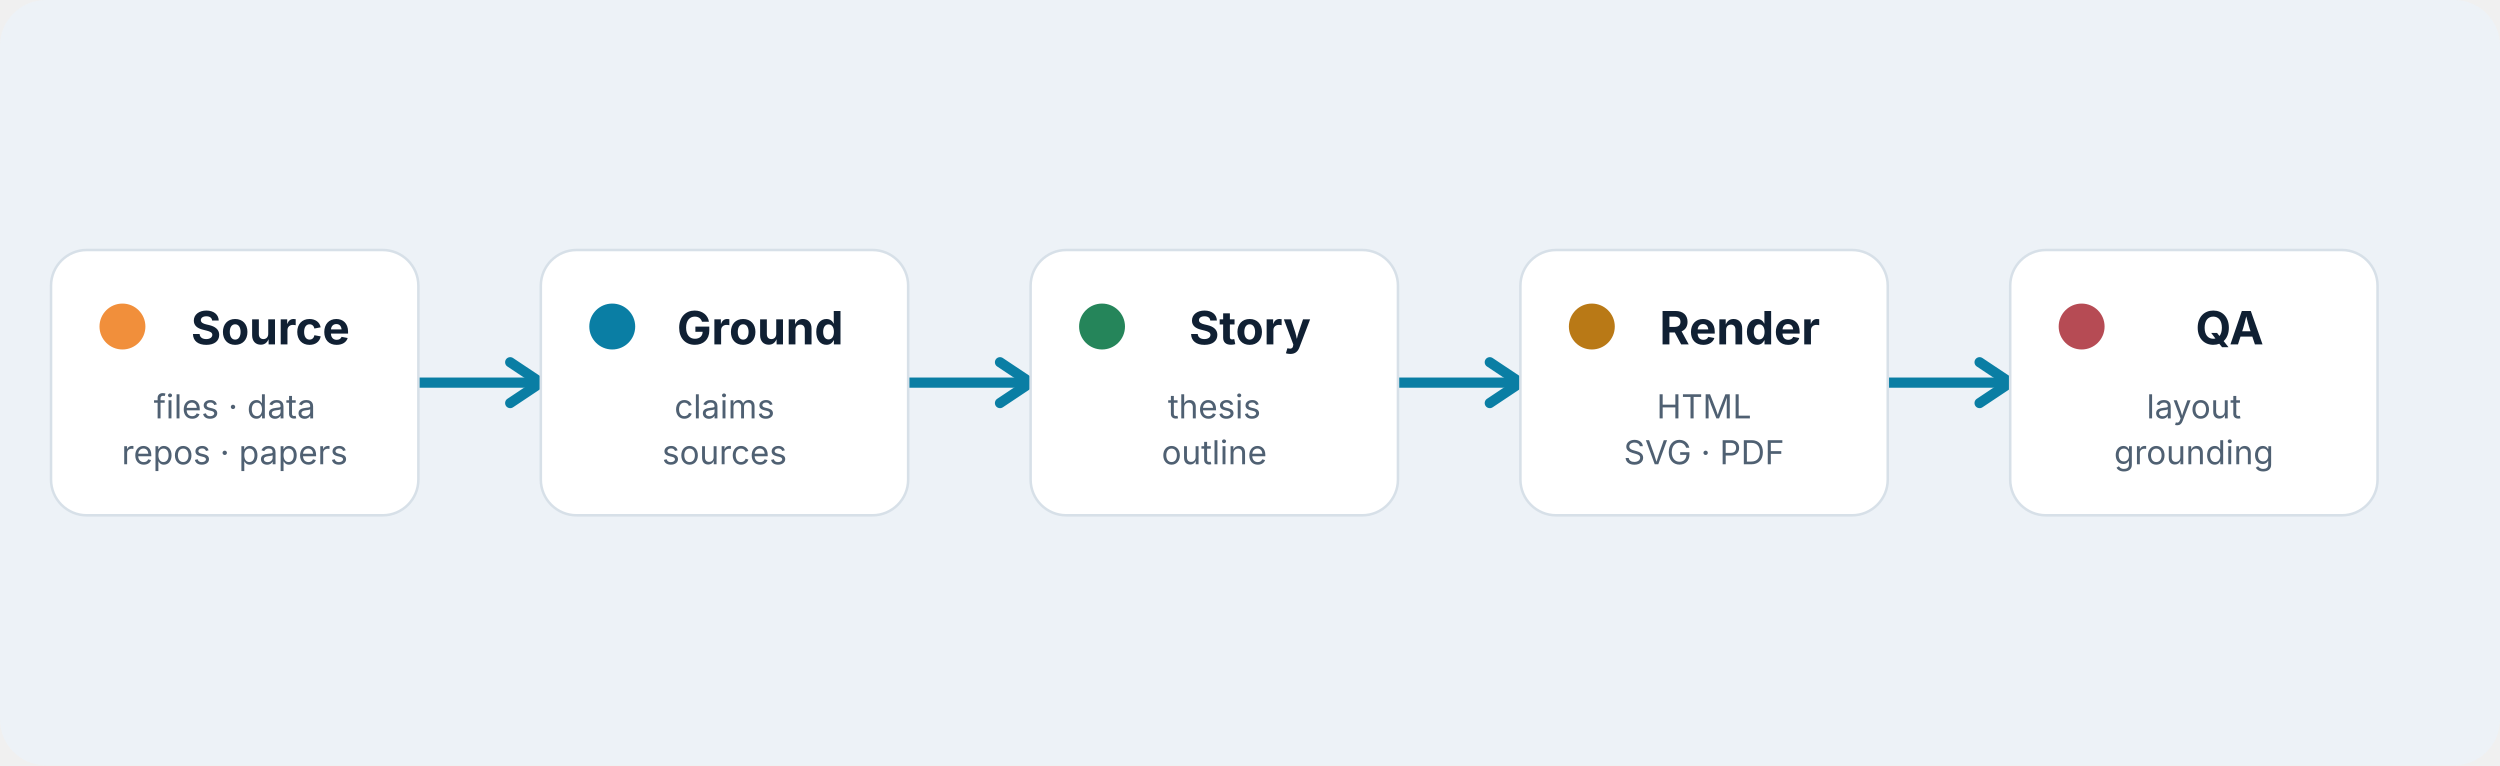
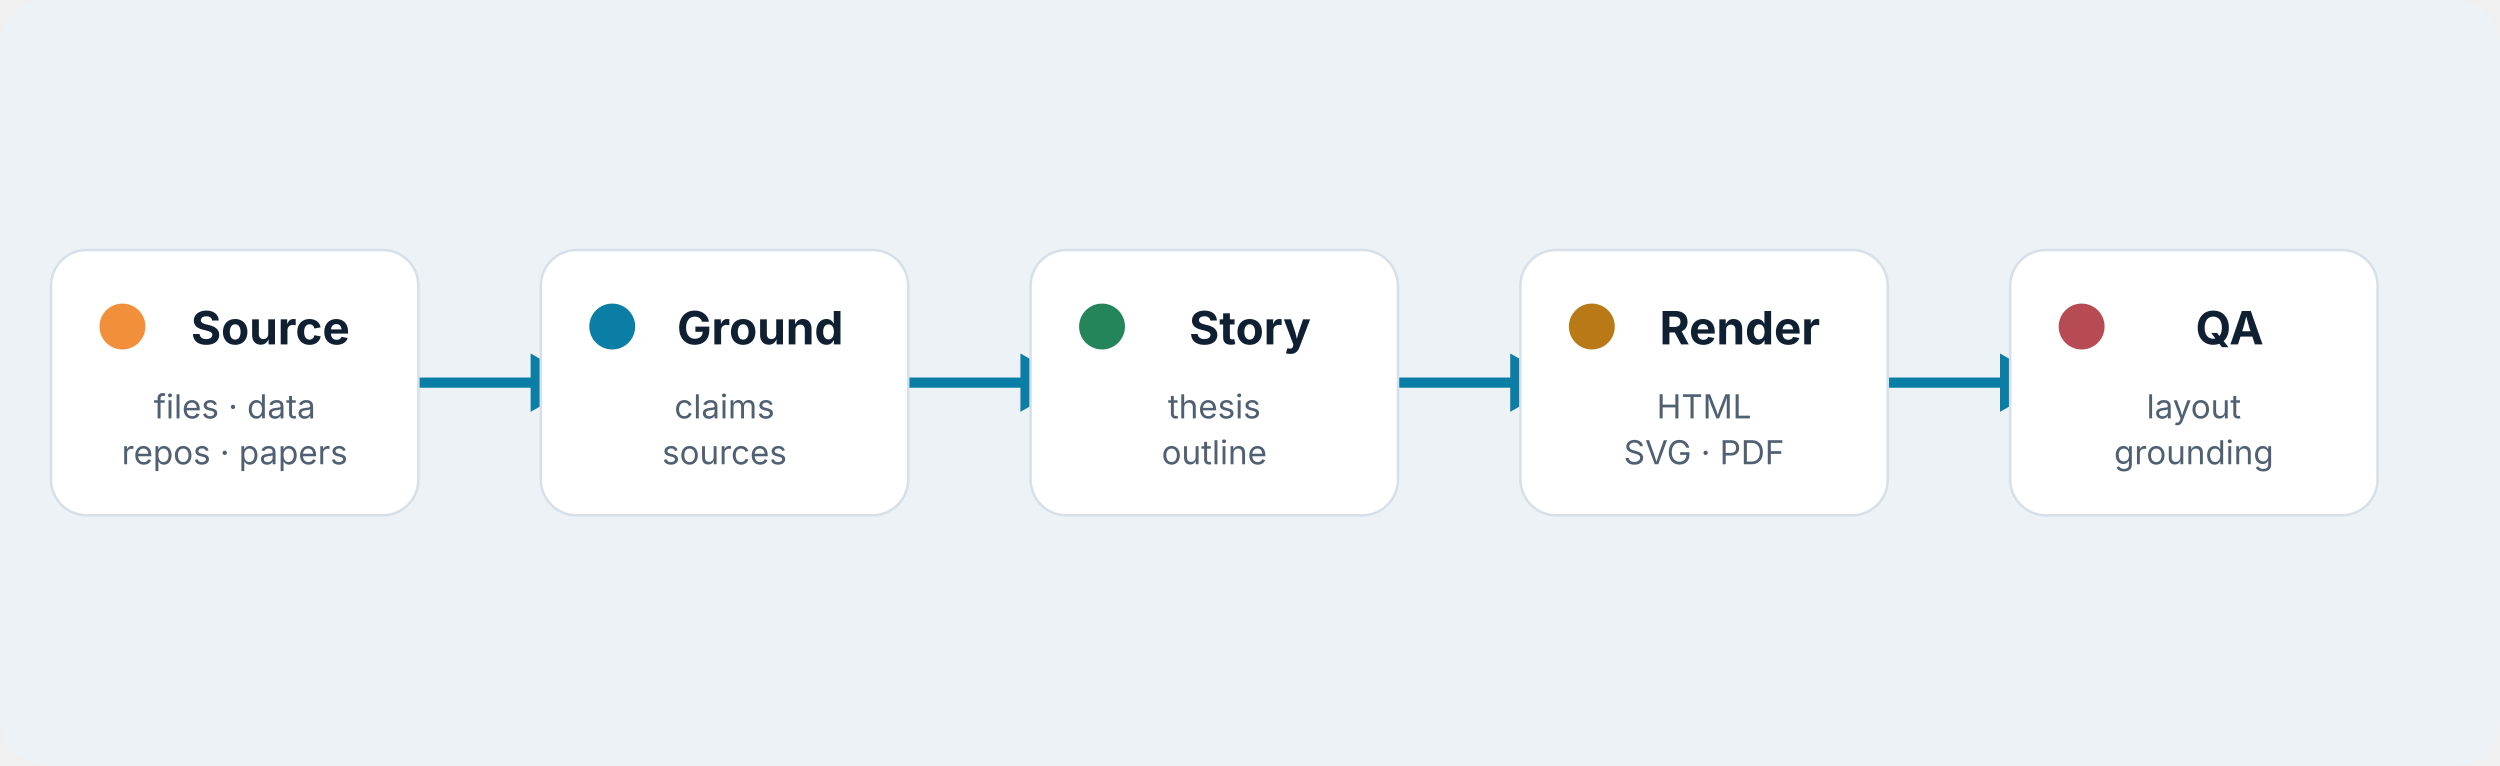
<svg xmlns="http://www.w3.org/2000/svg" viewBox="0 0 980 300" role="img" aria-labelledby="title desc">
  <rect width="980" height="300" rx="18" fill="#edf2f7" />
  <g fill="none" stroke="#0a7ea4" stroke-width="4" stroke-linecap="round">
    <g class="draw-segment" style="--motion-delay:.55s;--motion-duration:.55s">
      <path class="draw-path" pathLength="1" d="M164 150H208" />
-       <path class="draw-path" pathLength="1" d="M200 142l12 8-12 8" />
+       <path class="arrow-head fade-in" style="--motion-delay:1.12s;--motion-duration:.18s" d="M210 142L224 150L210 158Z" fill="#0a7ea4" />
    </g>
    <g class="draw-segment" style="--motion-delay:1.75s;--motion-duration:.55s">
      <path class="draw-path" pathLength="1" d="M356 150H400" />
-       <path class="draw-path" pathLength="1" d="M392 142l12 8-12 8" />
+       <path class="arrow-head fade-in" style="--motion-delay:2.32s;--motion-duration:.18s" d="M402 142L416 150L402 158Z" fill="#0a7ea4" />
    </g>
    <g class="draw-segment" style="--motion-delay:2.95s;--motion-duration:.55s">
      <path class="draw-path" pathLength="1" d="M548 150H592" />
-       <path class="draw-path" pathLength="1" d="M584 142l12 8-12 8" />
+       <path class="arrow-head fade-in" style="--motion-delay:3.52s;--motion-duration:.18s" d="M594 142L608 150L594 158Z" fill="#0a7ea4" />
    </g>
    <g class="draw-segment" style="--motion-delay:4.15s;--motion-duration:.55s">
      <path class="draw-path" pathLength="1" d="M740 150H784" />
-       <path class="draw-path" pathLength="1" d="M776 142l12 8-12 8" />
+       <path class="arrow-head fade-in" style="--motion-delay:4.72s;--motion-duration:.18s" d="M786 142L800 150L786 158Z" fill="#0a7ea4" />
    </g>
  </g>
  <g font-family="-apple-system,BlinkMacSystemFont,'Segoe UI',sans-serif" text-anchor="middle">
    <g class="fade-in" style="--motion-delay:0s;--motion-duration:.5s" transform="translate(20 98)">
      <rect width="144" height="104" rx="14" fill="#fff" stroke="#d7e0e8" />
      <circle cx="28" cy="30" r="9" fill="#f18f3b" />
      <text x="86" y="37" font-size="18" font-weight="700" fill="#102033">Source</text>
      <text x="72" y="66" font-size="13" fill="#4f6072">files · data</text>
      <text x="72" y="84" font-size="13" fill="#4f6072">repos · papers</text>
    </g>
-     <g class="fade-in" style="--motion-delay:1.2s;--motion-duration:.5s" transform="translate(212 98)">
+     <g class="fade-in" style="--motion-delay:1.3s;--motion-duration:.5s" transform="translate(212 98)">
      <rect width="144" height="104" rx="14" fill="#fff" stroke="#d7e0e8" />
      <circle cx="28" cy="30" r="9" fill="#0a7ea4" />
      <text x="86" y="37" font-size="18" font-weight="700" fill="#102033">Ground</text>
      <text x="72" y="66" font-size="13" fill="#4f6072">claims</text>
      <text x="72" y="84" font-size="13" fill="#4f6072">sources</text>
    </g>
-     <g class="fade-in" style="--motion-delay:2.4s;--motion-duration:.5s" transform="translate(404 98)">
+     <g class="fade-in" style="--motion-delay:2.6s;--motion-duration:.5s" transform="translate(404 98)">
      <rect width="144" height="104" rx="14" fill="#fff" stroke="#d7e0e8" />
      <circle cx="28" cy="30" r="9" fill="#25855a" />
      <text x="86" y="37" font-size="18" font-weight="700" fill="#102033">Story</text>
      <text x="72" y="66" font-size="13" fill="#4f6072">thesis</text>
      <text x="72" y="84" font-size="13" fill="#4f6072">outline</text>
    </g>
-     <g class="fade-in" style="--motion-delay:3.6s;--motion-duration:.5s" transform="translate(596 98)">
+     <g class="fade-in" style="--motion-delay:3.9s;--motion-duration:.5s" transform="translate(596 98)">
      <rect width="144" height="104" rx="14" fill="#fff" stroke="#d7e0e8" />
      <circle cx="28" cy="30" r="9" fill="#b97916" />
      <text x="86" y="37" font-size="18" font-weight="700" fill="#102033">Render</text>
      <text x="72" y="66" font-size="13" fill="#4f6072">HTML</text>
      <text x="72" y="84" font-size="13" fill="#4f6072">SVG · PDF</text>
    </g>
-     <g class="fade-in" style="--motion-delay:4.8s;--motion-duration:.5s" transform="translate(788 98)">
+     <g class="fade-in" style="--motion-delay:5.2s;--motion-duration:.5s" transform="translate(788 98)">
      <rect width="144" height="104" rx="14" fill="#fff" stroke="#d7e0e8" />
      <circle cx="28" cy="30" r="9" fill="#b64b54" />
      <text x="86" y="37" font-size="18" font-weight="700" fill="#102033">QA</text>
      <text x="72" y="66" font-size="13" fill="#4f6072">layout</text>
      <text x="72" y="84" font-size="13" fill="#4f6072">grounding</text>
    </g>
  </g>
</svg>
